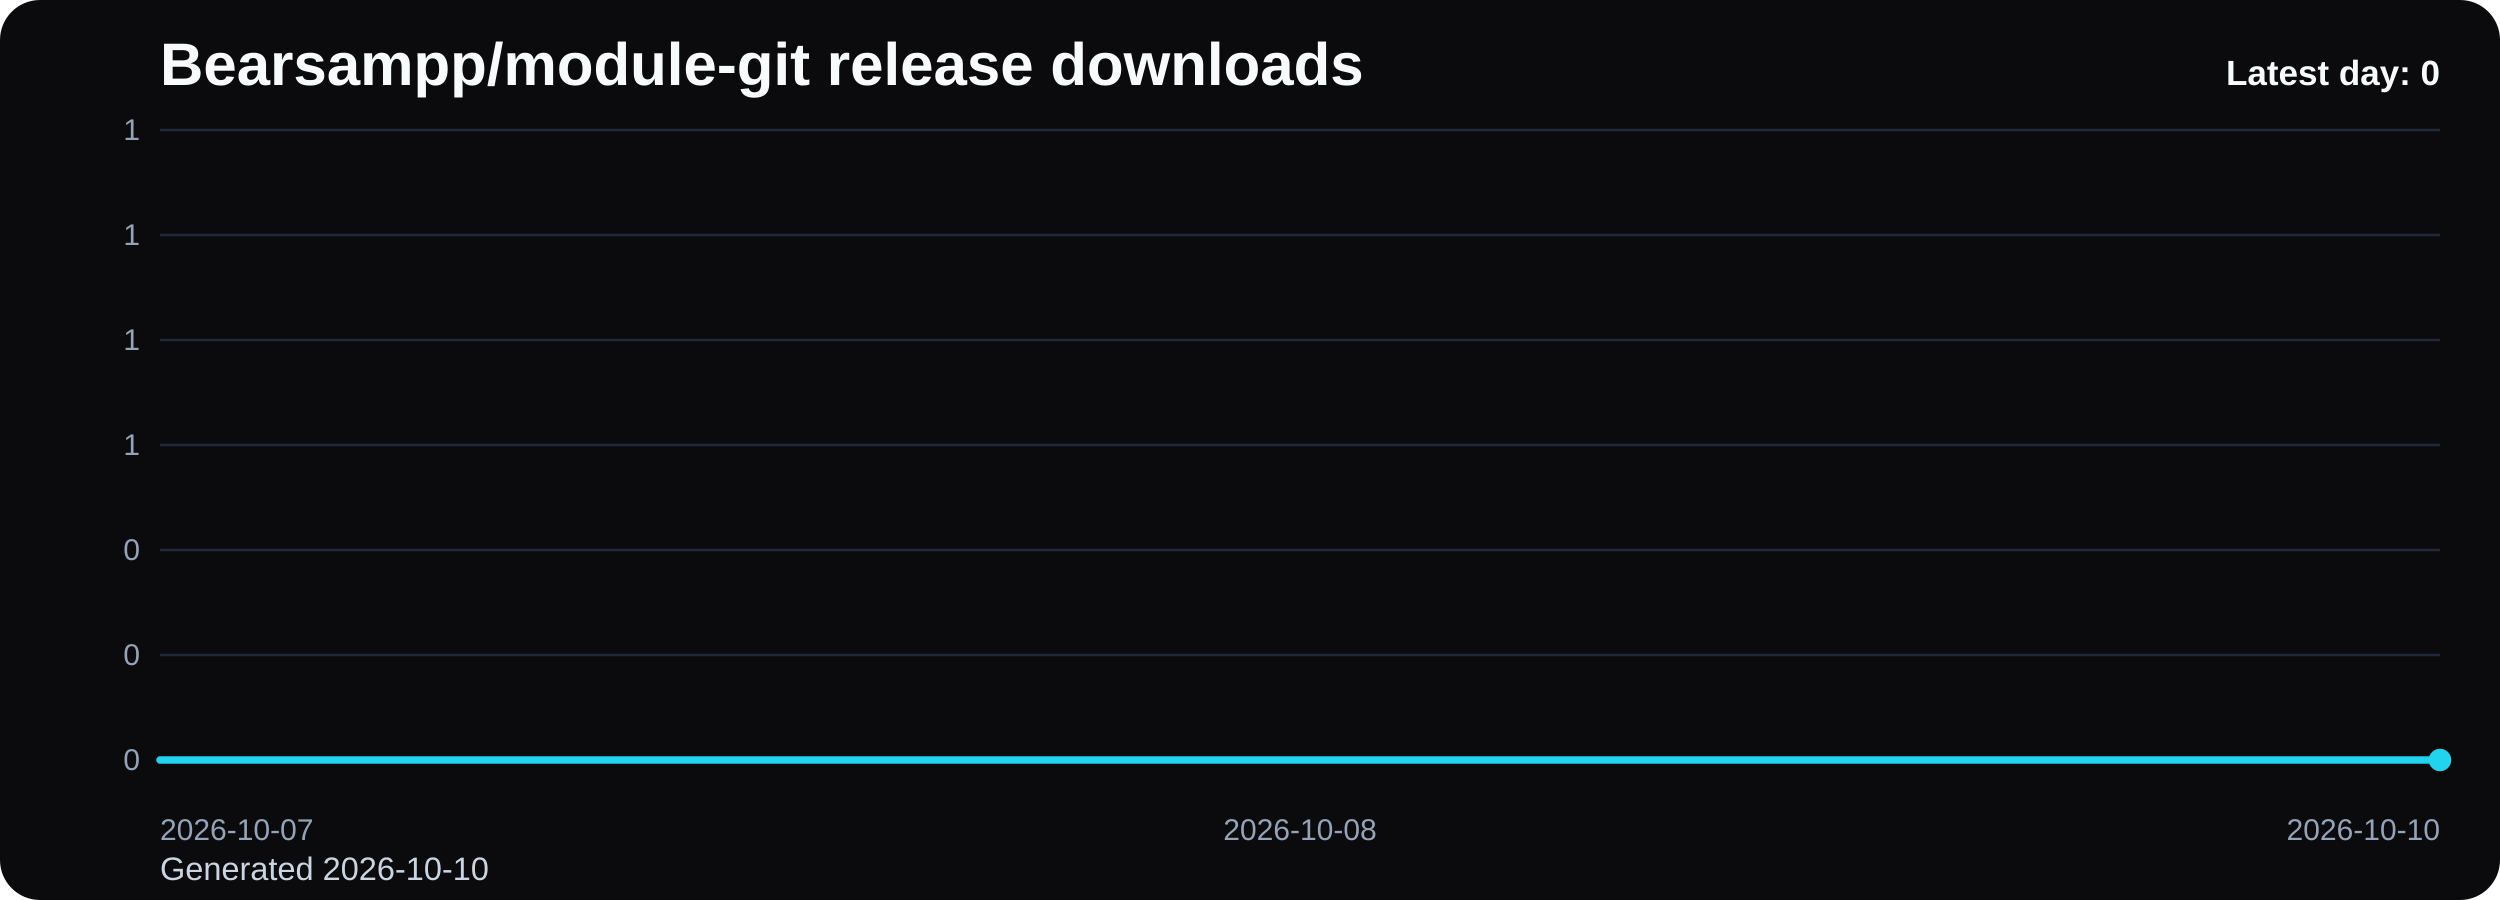
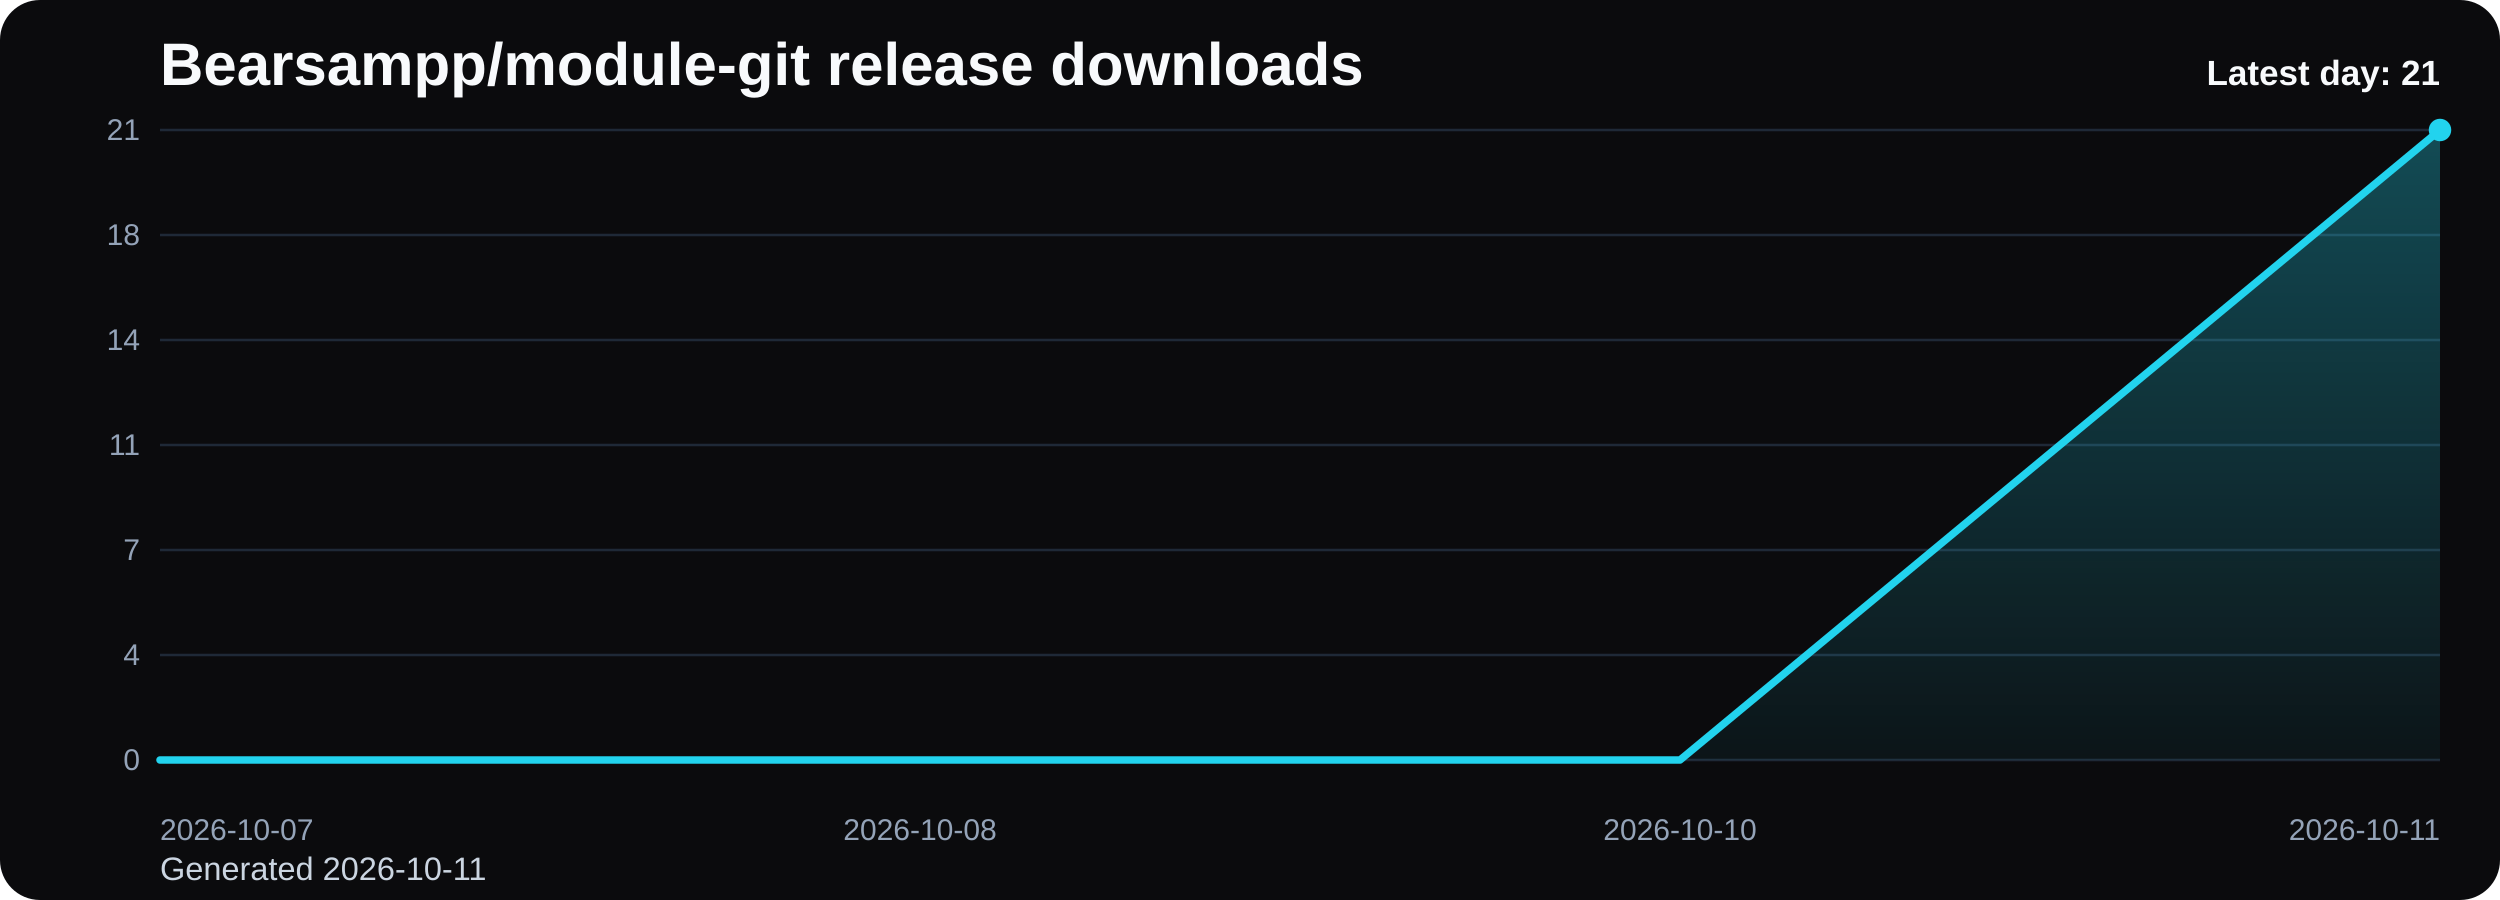
<svg xmlns="http://www.w3.org/2000/svg" viewBox="0 0 1000 360" role="img" aria-label="Bearsampp/module-git release downloads chart">
  <defs>
    <linearGradient id="fill-daily-black" x1="0" y1="0" x2="0" y2="1">
      <stop offset="0%" stop-color="#22d3ee" stop-opacity="0.32" />
      <stop offset="100%" stop-color="#22d3ee" stop-opacity="0.05" />
    </linearGradient>
    <style>
      .bg { fill: #0b0b0d; }
      .title { font: 700 24px Arial, sans-serif; fill: #f8fafc; }
      .sub { font: 400 13px Arial, sans-serif; fill: #cbd5e1; }
      .grid { stroke: #1f2937; stroke-width: 1; }
      .axis { font: 400 12px Arial, sans-serif; fill: #94a3b8; }
      .line { fill: none; stroke: #22d3ee; stroke-width: 3; stroke-linecap: round; stroke-linejoin: round; }
      .dot { fill: #22d3ee; }
      .value { font: 600 11px Arial, sans-serif; fill: #cbd5e1; }
      .latest { font: 700 14px Arial, sans-serif; fill: #f8fafc; }
    </style>
  </defs>
  <rect class="bg" x="0" y="0" width="1000" height="360" rx="16" />
  <text class="title" x="64" y="34">Bearsampp/module-git release downloads</text>
-   <text class="sub" x="64" y="352">Generated 2026-10-10</text>
+   <text class="sub" x="64" y="352">Generated 2026-10-11</text>
  <line x1="64" y1="52.00" x2="976" y2="52.00" class="grid" />
-   <text x="56" y="56.00" text-anchor="end" class="axis">1</text>
+   <text x="56" y="56.00" text-anchor="end" class="axis">21</text>
  <line x1="64" y1="94.00" x2="976" y2="94.00" class="grid" />
-   <text x="56" y="98.00" text-anchor="end" class="axis">1</text>
+   <text x="56" y="98.00" text-anchor="end" class="axis">18</text>
  <line x1="64" y1="136.00" x2="976" y2="136.00" class="grid" />
-   <text x="56" y="140.00" text-anchor="end" class="axis">1</text>
+   <text x="56" y="140.00" text-anchor="end" class="axis">14</text>
  <line x1="64" y1="178.00" x2="976" y2="178.00" class="grid" />
-   <text x="56" y="182.00" text-anchor="end" class="axis">1</text>
+   <text x="56" y="182.00" text-anchor="end" class="axis">11</text>
  <line x1="64" y1="220.00" x2="976" y2="220.00" class="grid" />
-   <text x="56" y="224.00" text-anchor="end" class="axis">0</text>
+   <text x="56" y="224.00" text-anchor="end" class="axis">7</text>
  <line x1="64" y1="262.00" x2="976" y2="262.00" class="grid" />
-   <text x="56" y="266.00" text-anchor="end" class="axis">0</text>
+   <text x="56" y="266.00" text-anchor="end" class="axis">4</text>
  <line x1="64" y1="304.00" x2="976" y2="304.00" class="grid" />
  <text x="56" y="308.00" text-anchor="end" class="axis">0</text>
-   <path d="M 64.00 304 L 64.00 304.00 L 520.00 304.00 L 976.00 304.00 L 976.00 304 Z" fill="url(#fill-daily-black)" />
-   <polyline class="line" points="64.00,304.00 520.00,304.00 976.00,304.00" />
-   <circle class="dot" cx="976.00" cy="304.00" r="4.5" />
+   <path d="M 64.00 304 L 64.00 304.00 L 368.00 304.00 L 672.00 304.00 L 976.00 52.00 L 976.00 304 Z" fill="url(#fill-daily-black)" />
+   <polyline class="line" points="64.00,304.00 368.00,304.00 672.00,304.00 976.00,52.00" />
+   <circle class="dot" cx="976.00" cy="52.00" r="4.5" />
  <text class="axis" x="64.00" y="336" text-anchor="start">2026-10-07</text>
-   <text class="axis" x="520.00" y="336" text-anchor="middle">2026-10-08</text>
-   <text class="axis" x="976.00" y="336" text-anchor="end">2026-10-10</text>
-   <text class="latest" x="976" y="34" text-anchor="end">Latest day: 0</text>
+   <text class="axis" x="368.00" y="336" text-anchor="middle">2026-10-08</text>
+   <text class="axis" x="672.00" y="336" text-anchor="middle">2026-10-10</text>
+   <text class="axis" x="976.00" y="336" text-anchor="end">2026-10-11</text>
+   <text class="latest" x="976" y="34" text-anchor="end">Latest day: 21</text>
</svg>
